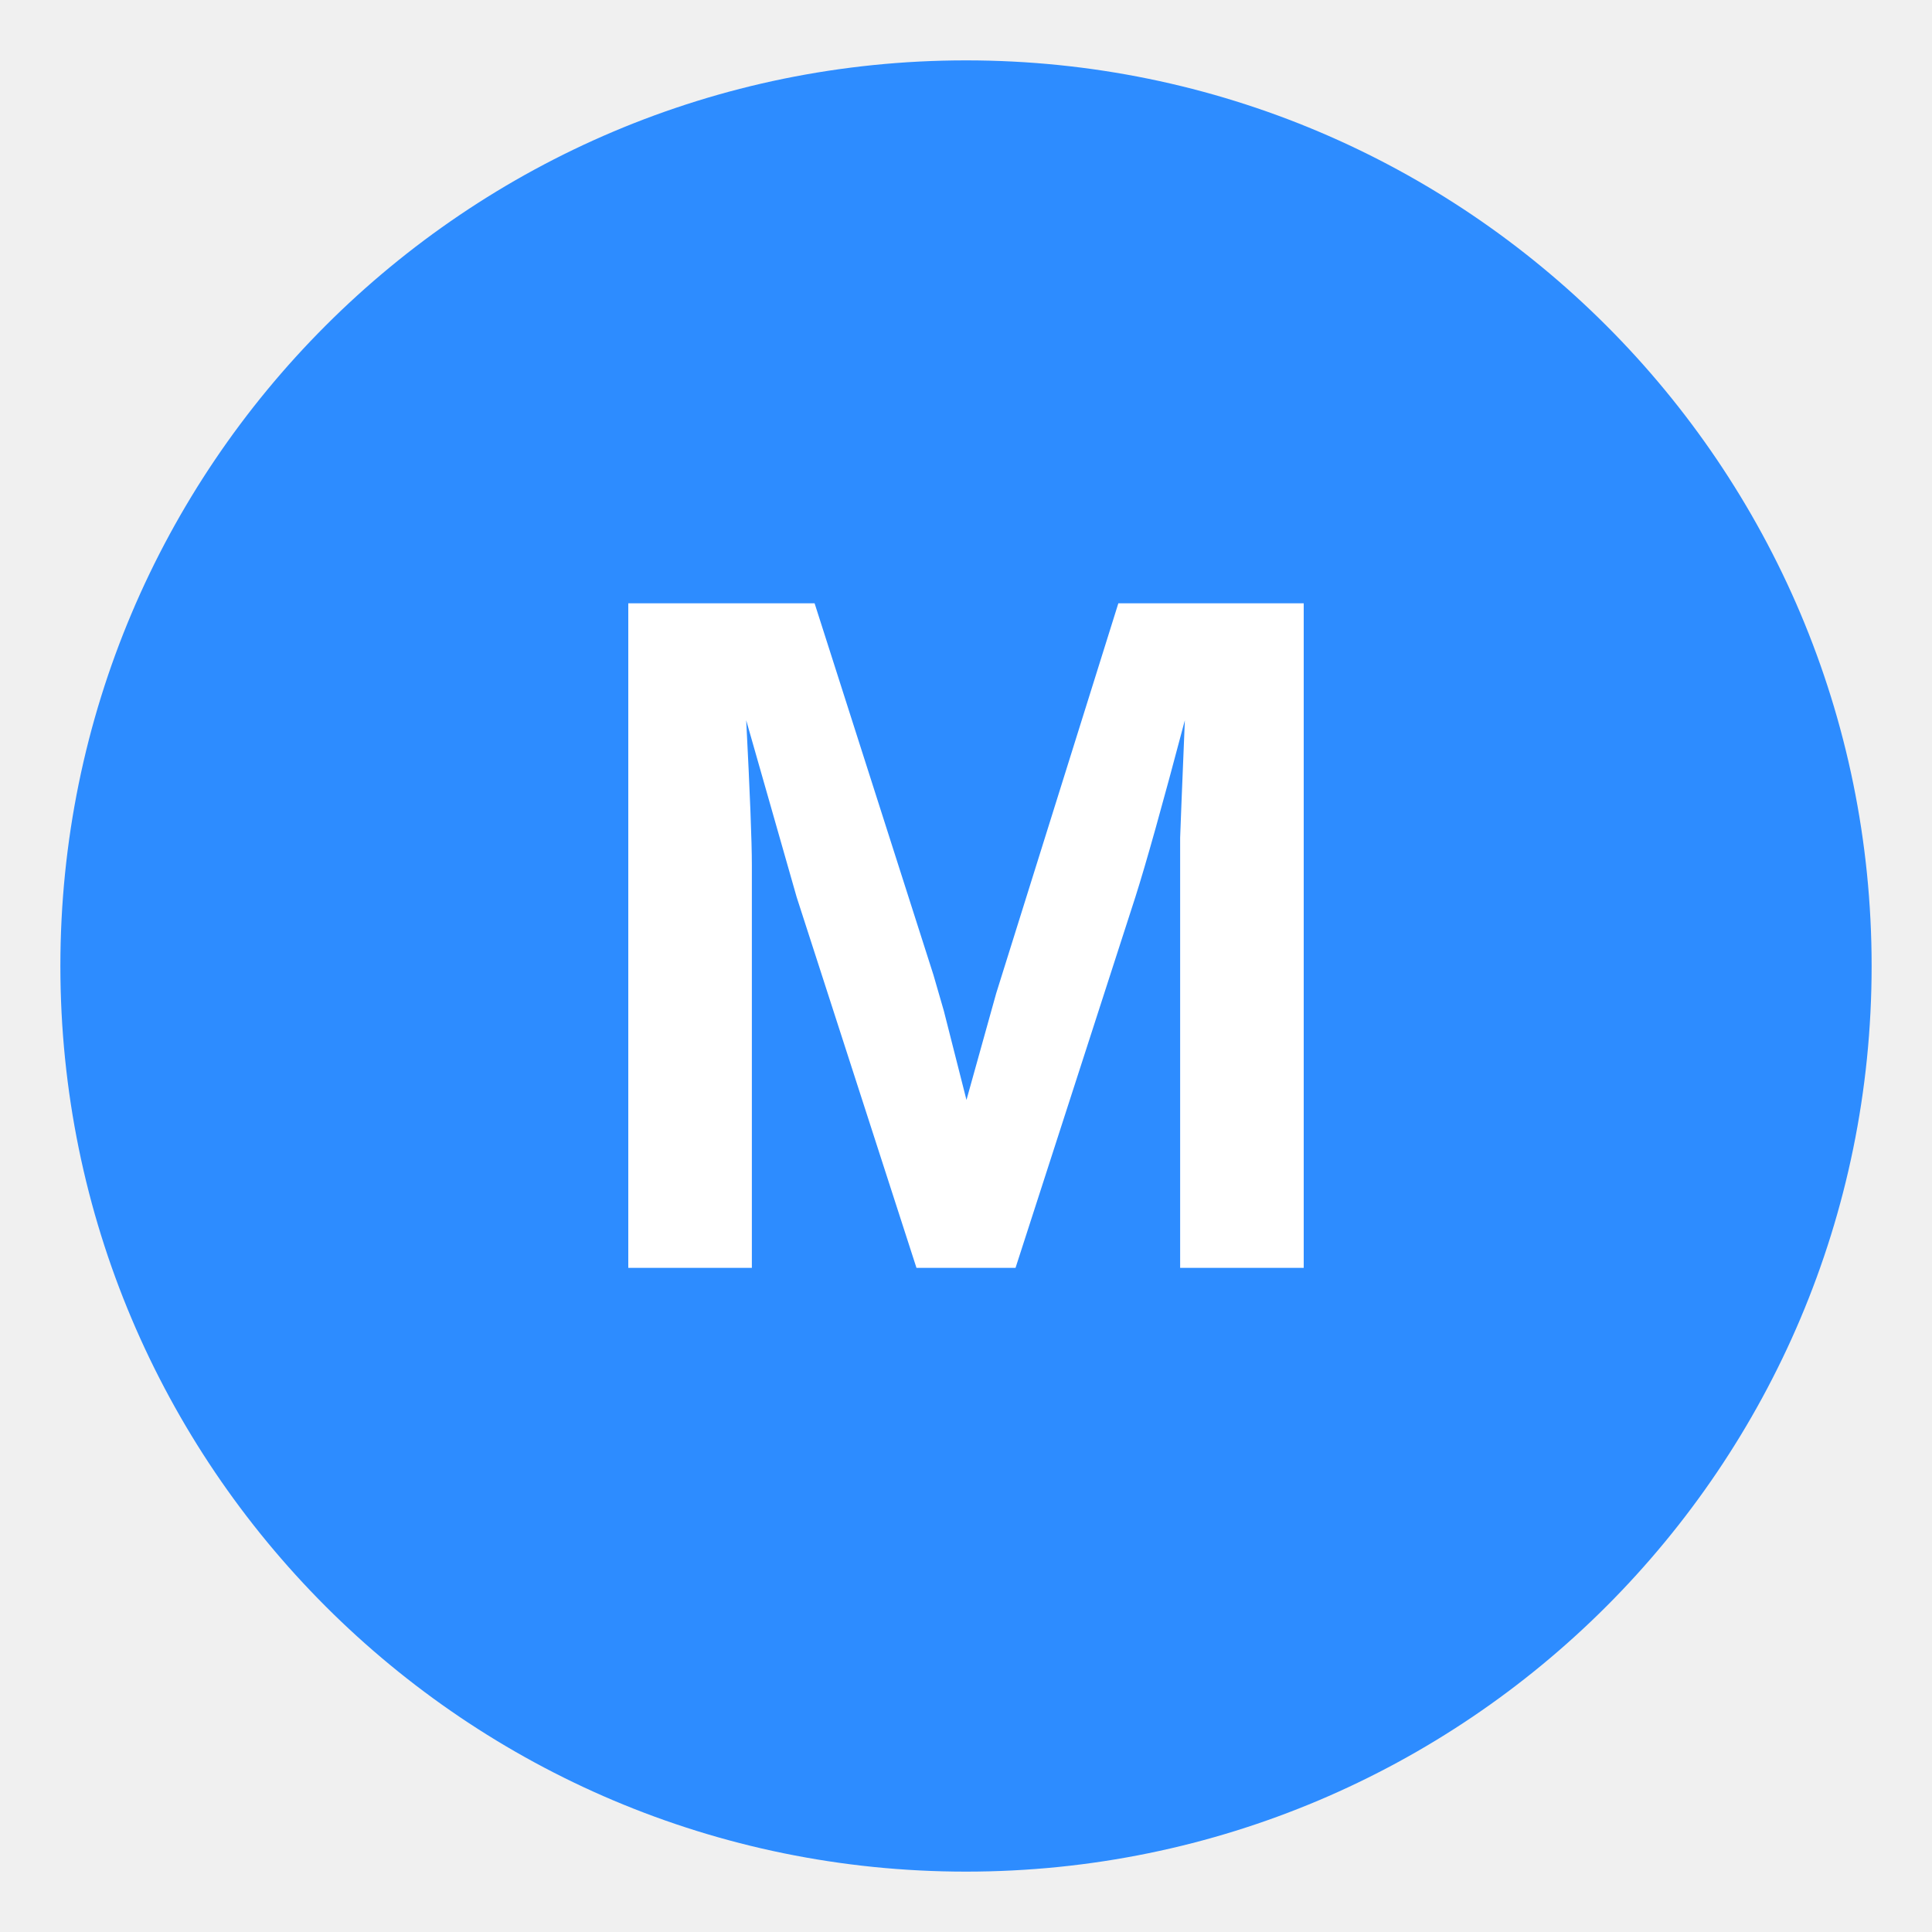
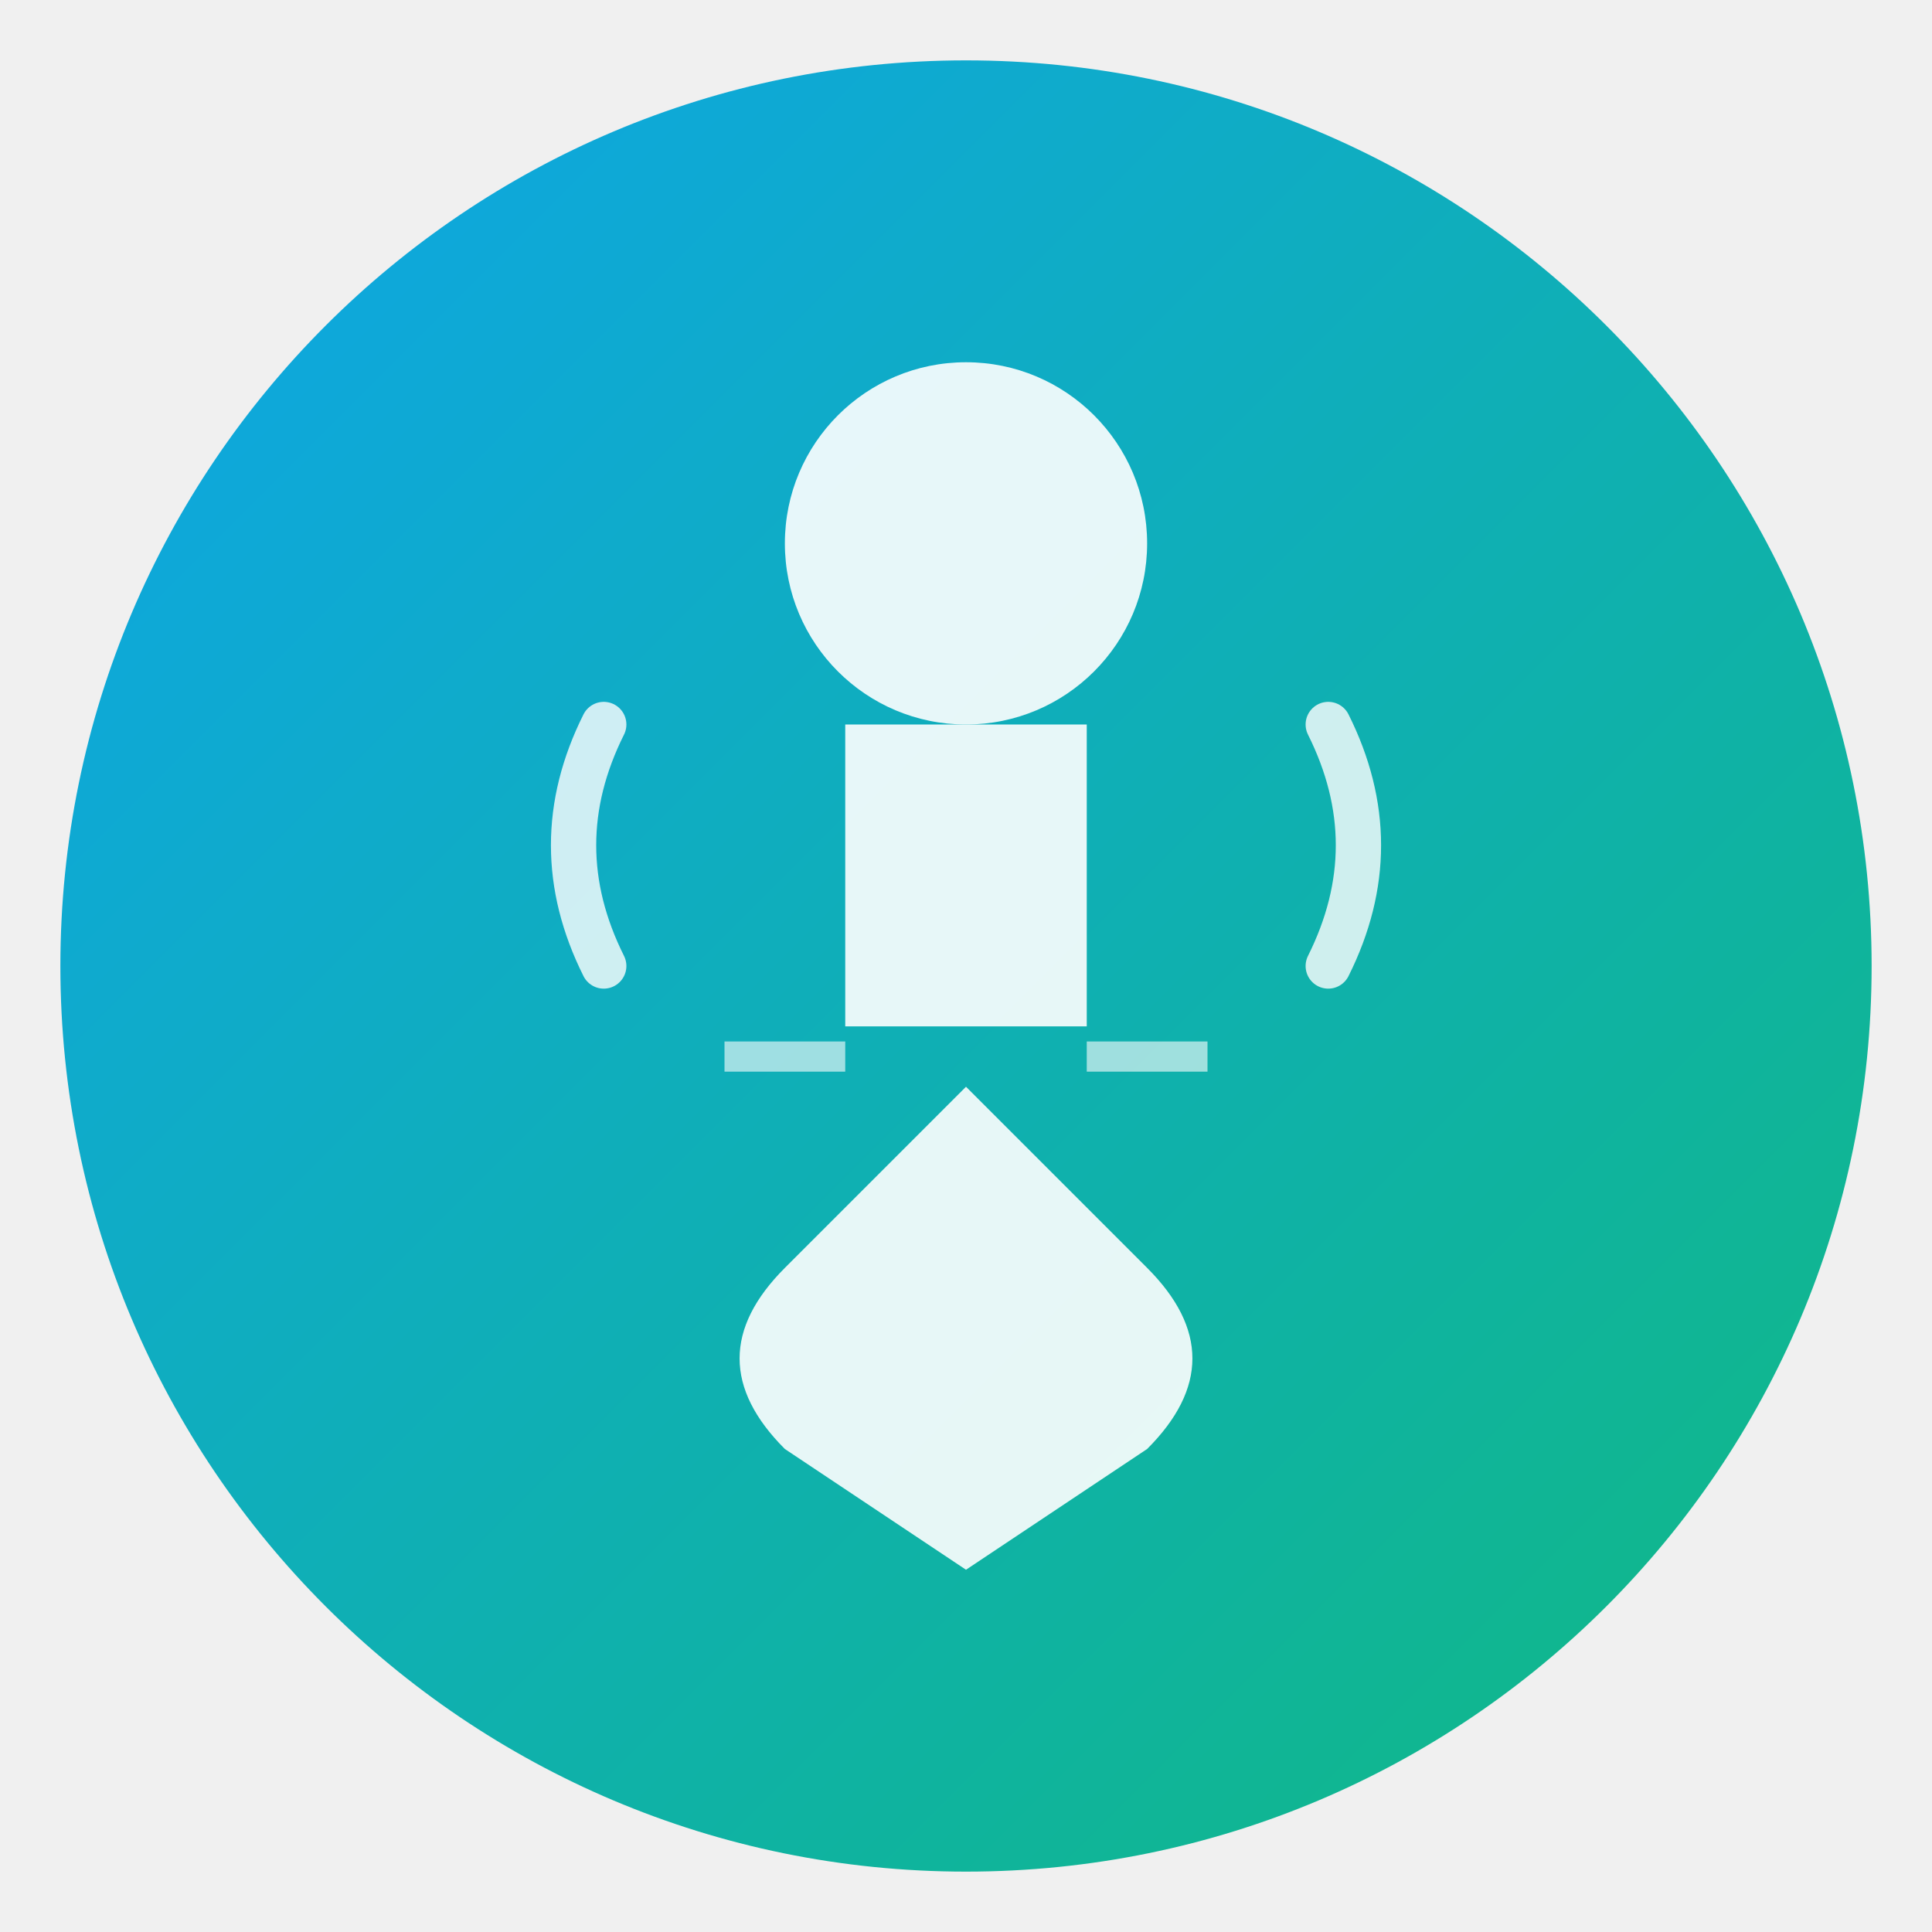
<svg xmlns="http://www.w3.org/2000/svg" viewBox="0 0 64 64">
-   <circle cx="32" cy="32" r="30" fill="#2d8cff" />
-   <text x="32" y="42" font-size="32" text-anchor="middle" fill="#fff" font-family="Arial" font-weight="bold">M</text>
+   <defs>
+     <linearGradient id="bgGradient" x1="0%" y1="0%" x2="100%" y2="100%">
+       <stop offset="0%" style="stop-color:#0ea5e9;stop-opacity:1" />
+       <stop offset="100%" style="stop-color:#10b981;stop-opacity:1" />
+     </linearGradient>
+   </defs>
+   <circle cx="32" cy="32" r="30" fill="url(#bgGradient)" />
+   <circle cx="32" cy="18" r="6" fill="#fff" opacity="0.9" />
+   <rect x="28" y="24" width="8" height="10" fill="#fff" opacity="0.9" />
+   <path d="M 32 36 L 38 42 Q 41 45 38 48 Q 32 52 32 52 Q 32 52 26 48 Q 23 45 26 42 Z" fill="#fff" opacity="0.9" />
+   <path d="M 20 32 Q 18 28 20 24" stroke="#fff" stroke-width="1.5" fill="none" stroke-linecap="round" opacity="0.8" />
+   <path d="M 44 32 Q 46 28 44 24" stroke="#fff" stroke-width="1.5" fill="none" stroke-linecap="round" opacity="0.8" />
+   <line x1="24" y1="35" x2="28" y2="35" stroke="#fff" stroke-width="1" opacity="0.6" />
+   <line x1="36" y1="35" x2="40" y2="35" stroke="#fff" stroke-width="1" opacity="0.6" />
</svg>
